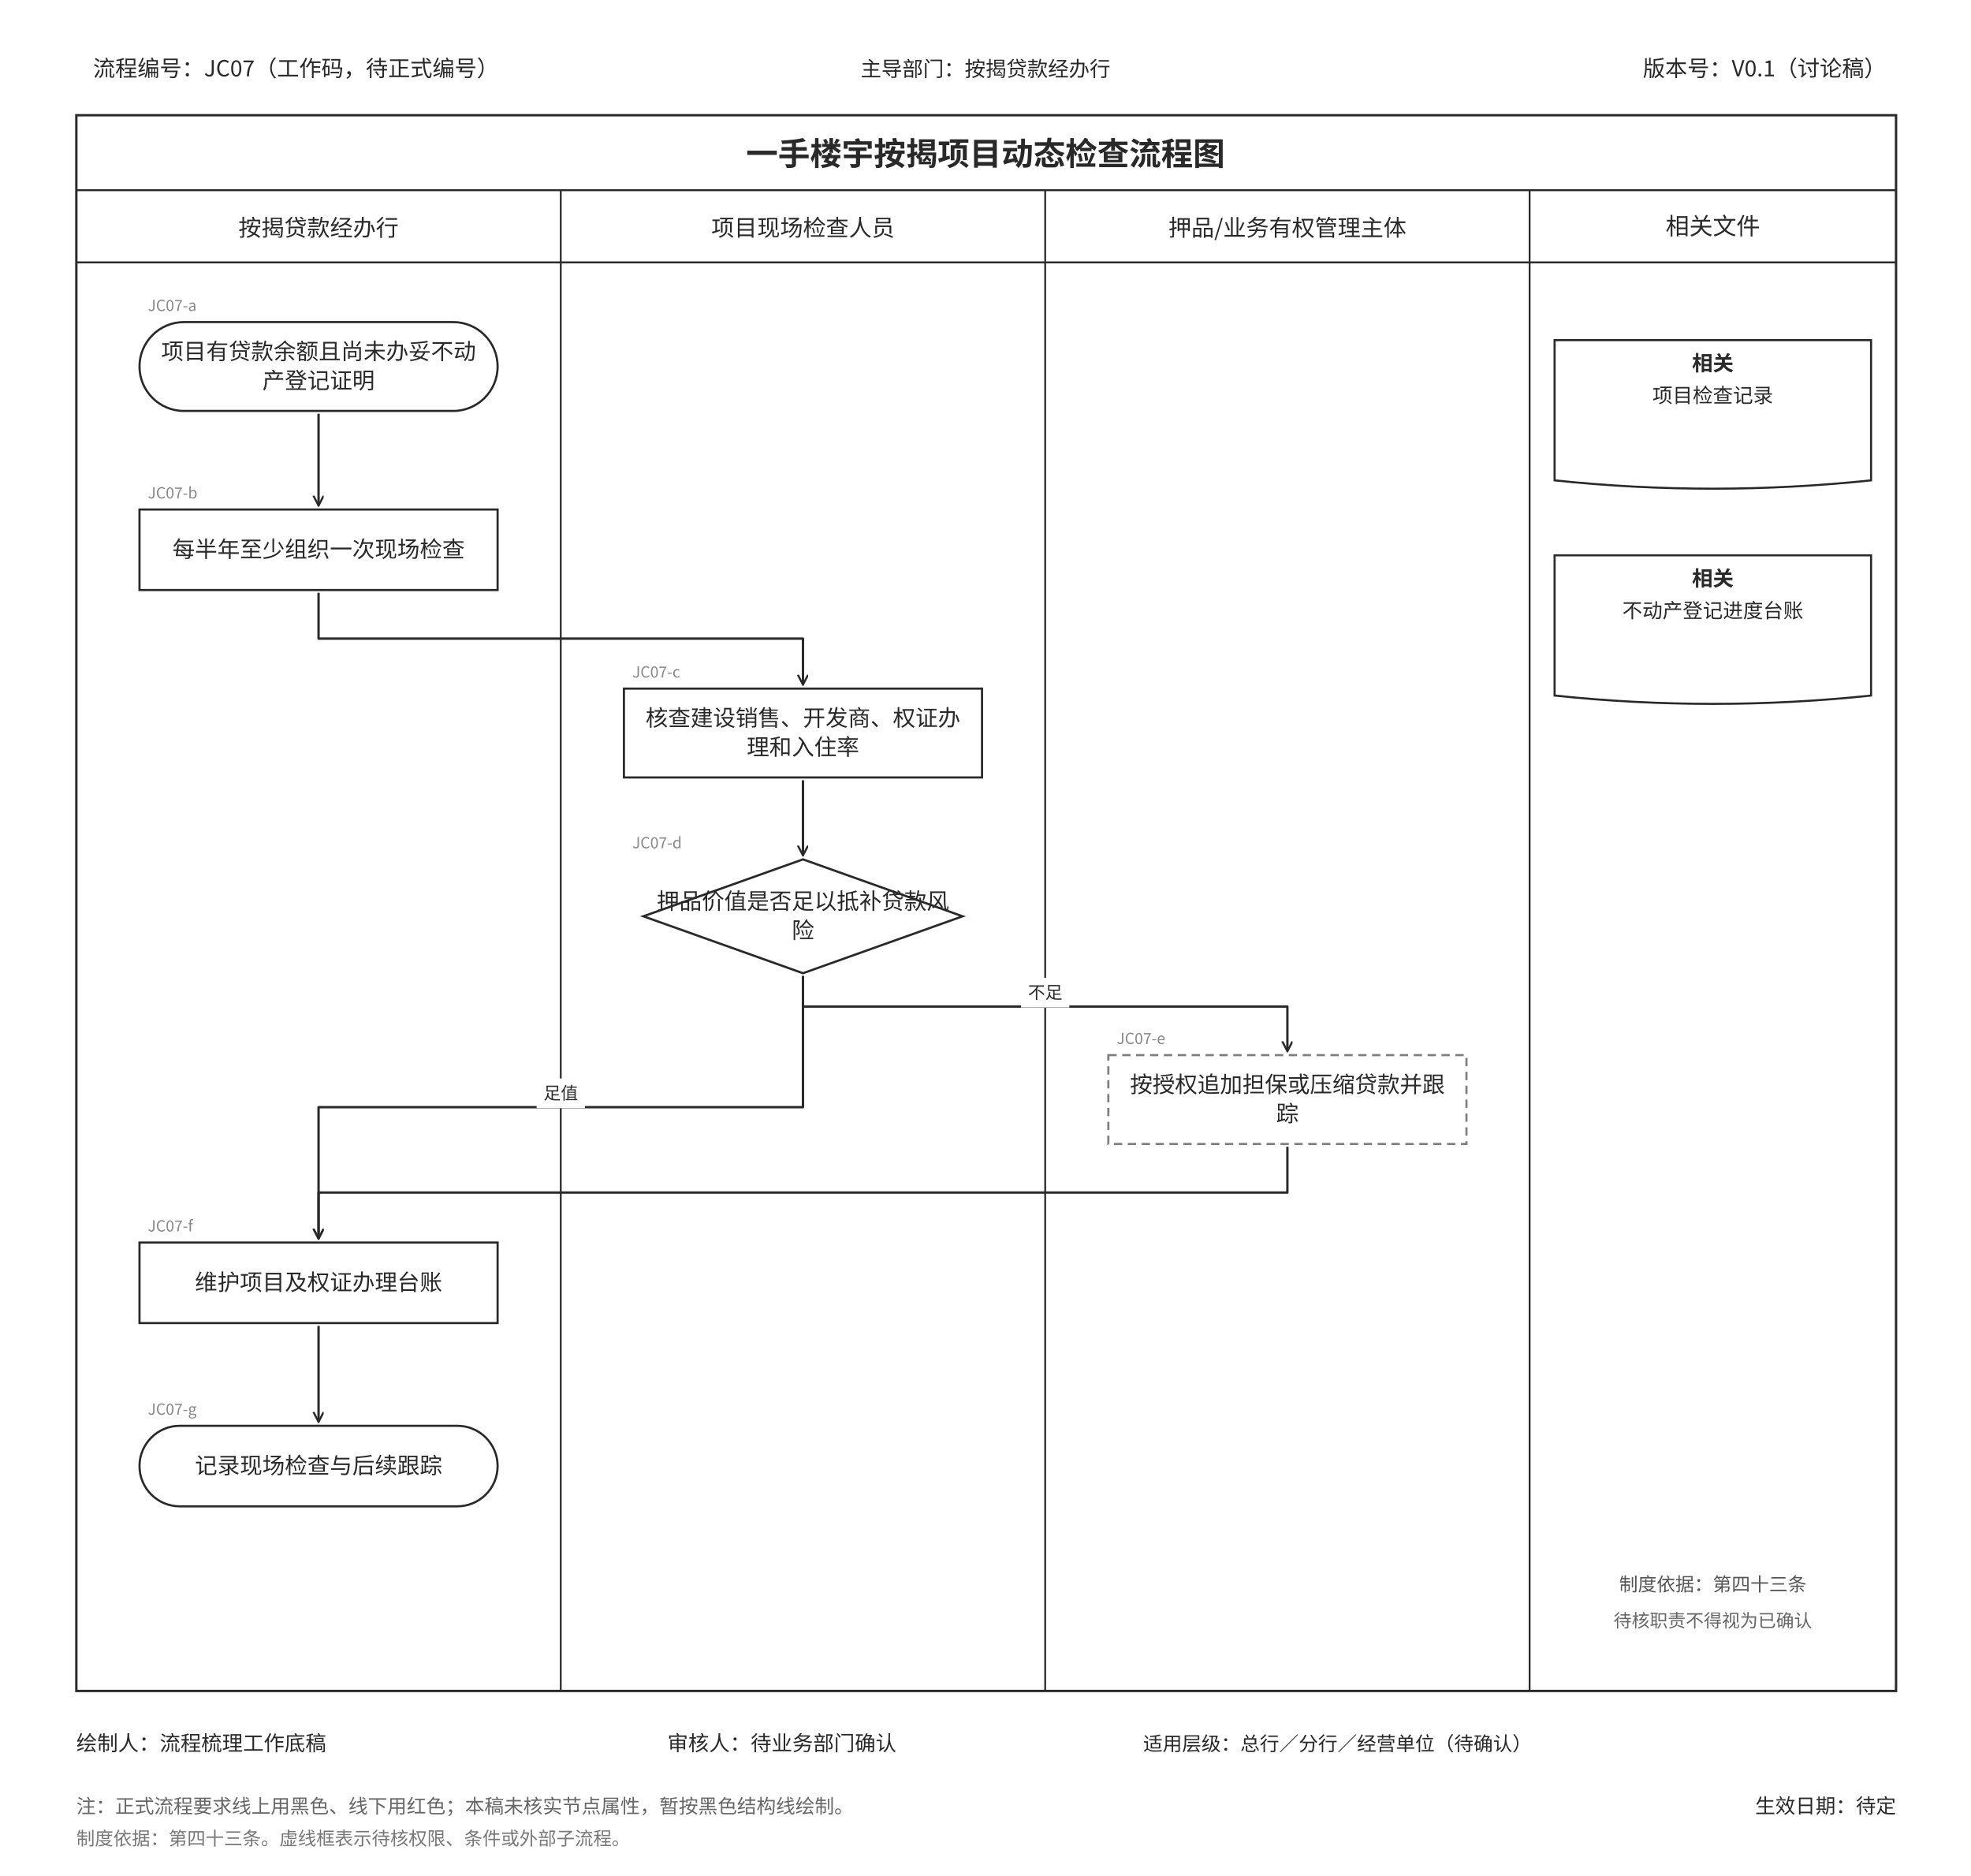
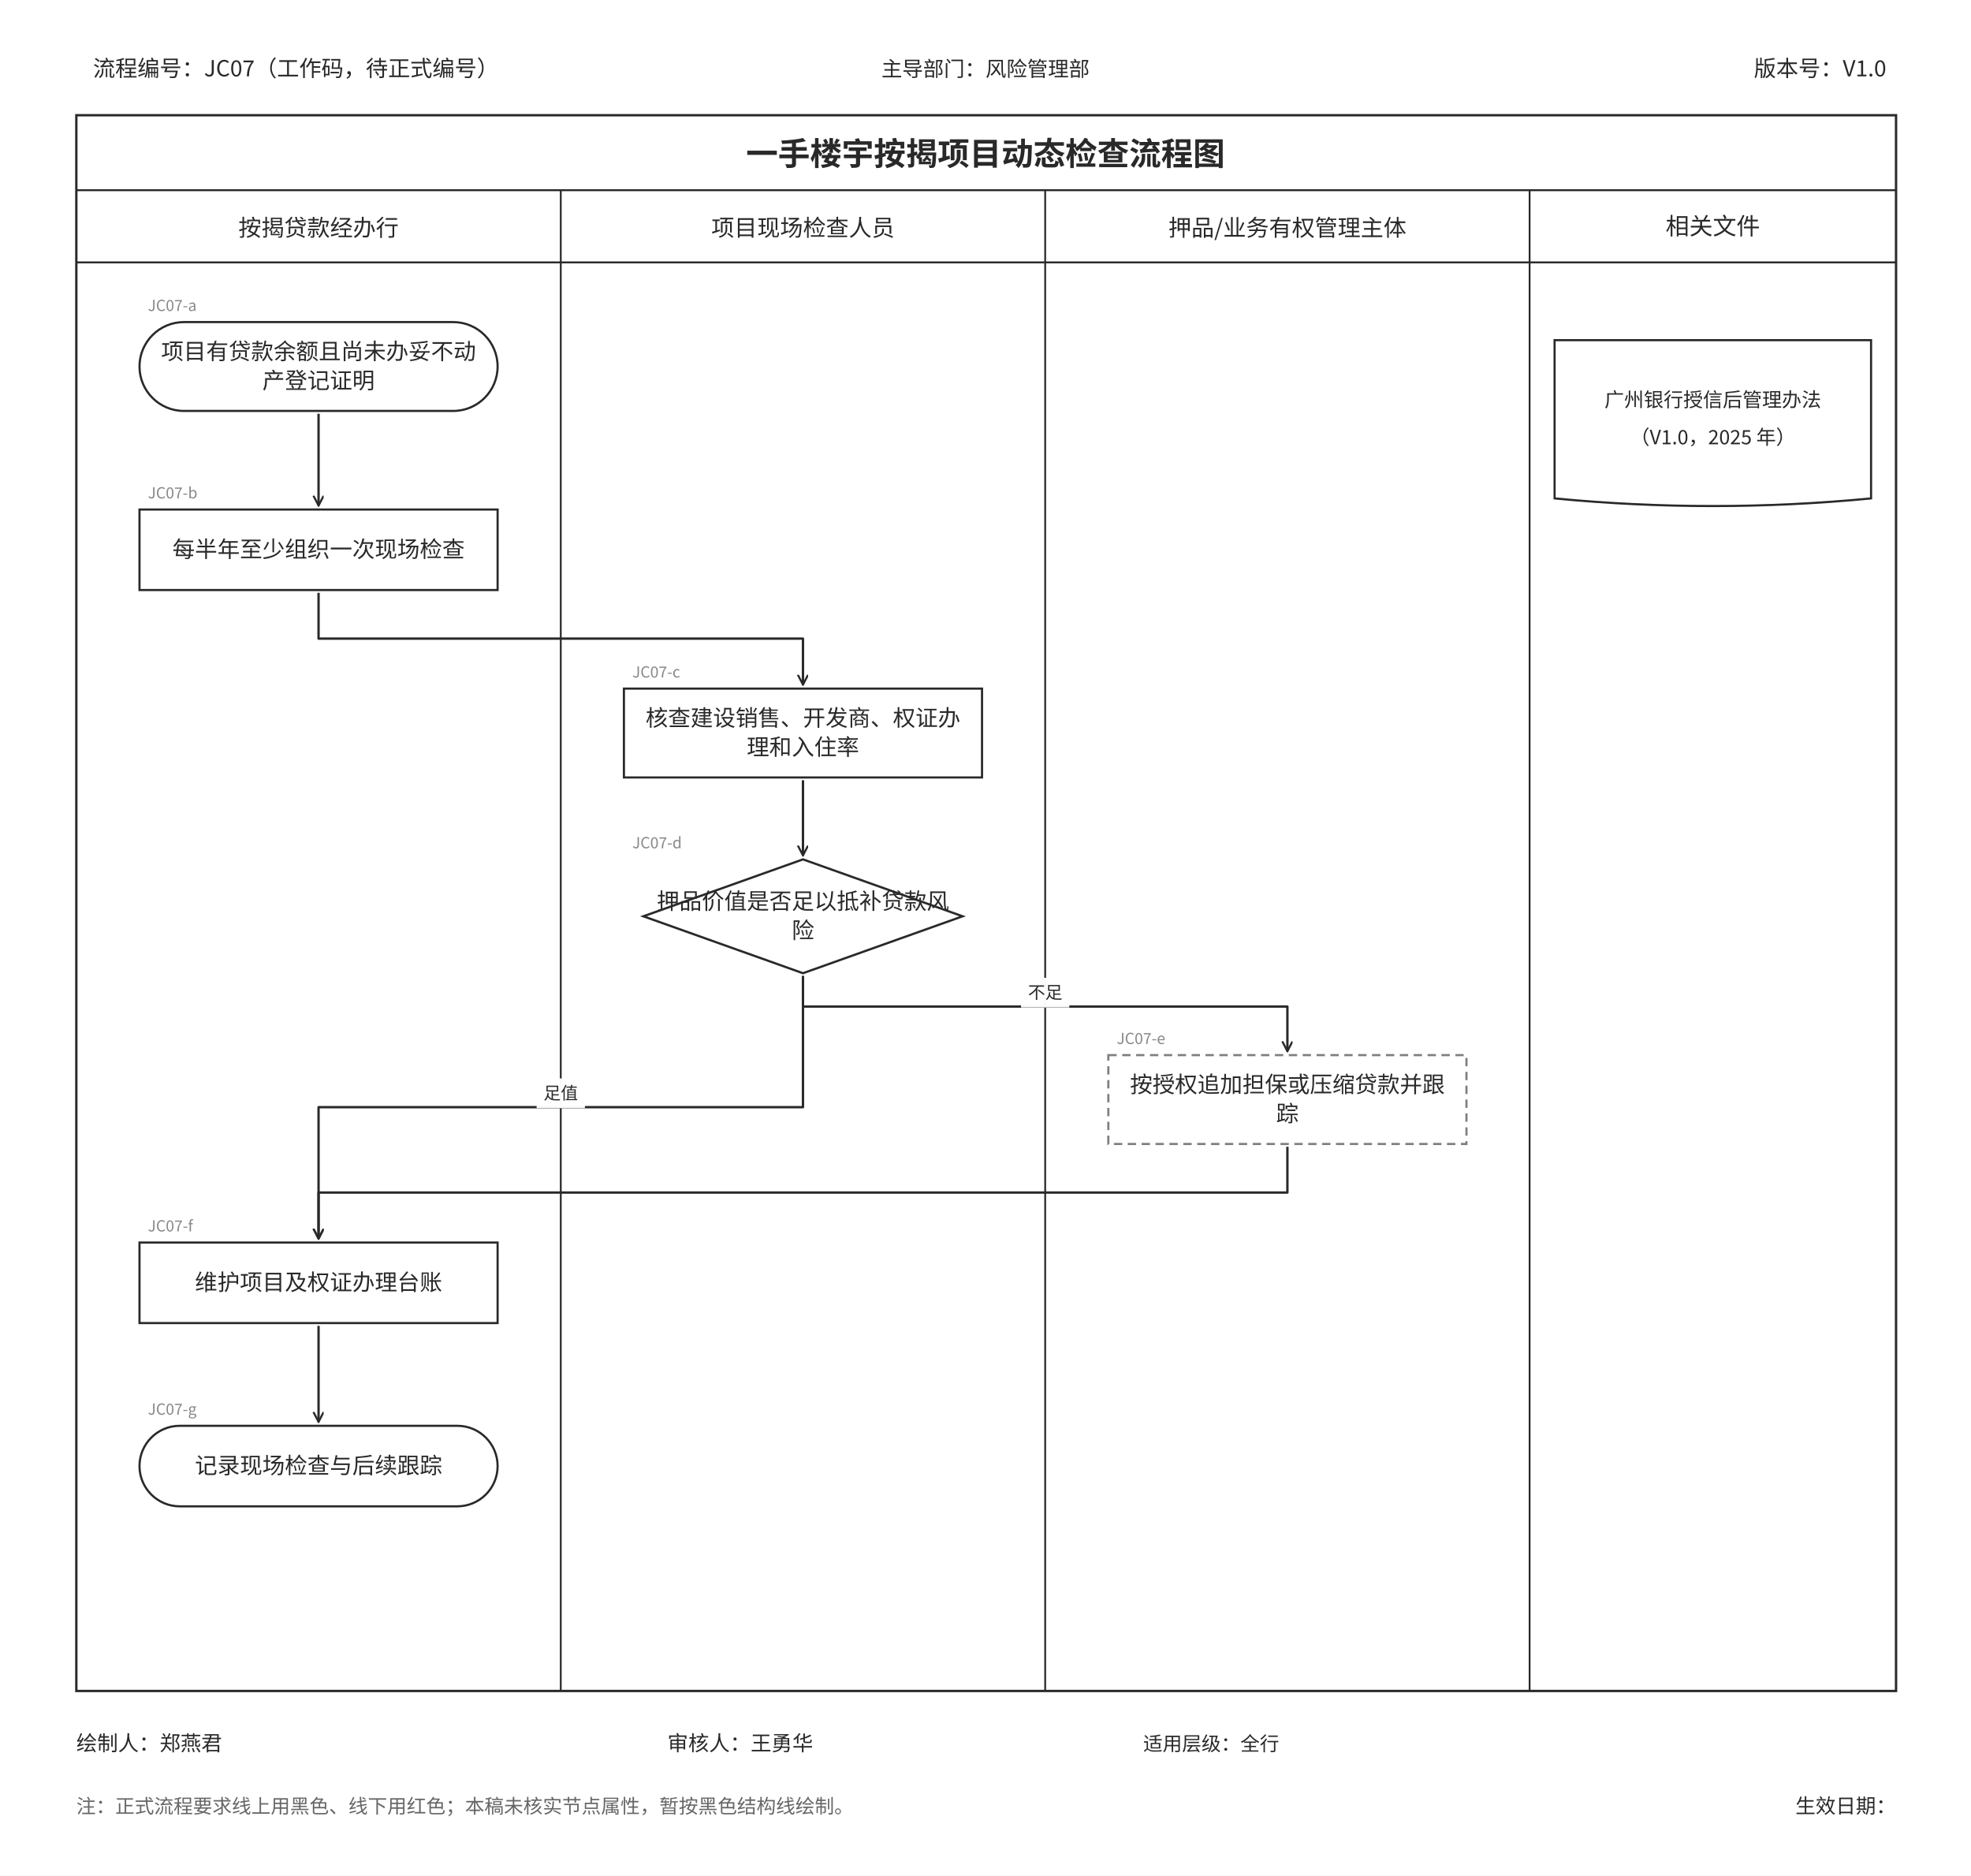
<svg xmlns="http://www.w3.org/2000/svg" width="1420" height="1351" viewBox="0 0 1420 1351">
  <defs>
    <marker id="arr" markerWidth="8" markerHeight="8" refX="7" refY="3.7" orient="auto" markerUnits="userSpaceOnUse">
      <path d="M0 0 L7.2 3.7 L0 7.4" stroke="#292929" stroke-width="1.45" fill="none" />
    </marker>
  </defs>
  <rect width="1420" height="1351" fill="white" />
  <text x="67.0" y="55.0" font-family="Noto Sans CJK SC,Microsoft YaHei,sans-serif" font-size="16" font-weight="400" fill="#292929" text-anchor="start">流程编号：JC07（工作码，待正式编号）</text>
-   <text x="710.0" y="55.0" font-family="Noto Sans CJK SC,Microsoft YaHei,sans-serif" font-size="15" font-weight="400" fill="#292929" text-anchor="middle">主导部门：按揭贷款经办行</text>
-   <text x="1359.0" y="55.0" font-family="Noto Sans CJK SC,Microsoft YaHei,sans-serif" font-size="16" font-weight="400" fill="#292929" text-anchor="end">版本号：V0.1（讨论稿）</text>
+   <text x="710.0" y="55.0" font-family="Noto Sans CJK SC,Microsoft YaHei,sans-serif" font-size="15" font-weight="400" fill="#292929" text-anchor="middle">主导部门：风险管理部</text>
+   <text x="1359.0" y="55.0" font-family="Noto Sans CJK SC,Microsoft YaHei,sans-serif" font-size="16" font-weight="400" fill="#292929" text-anchor="end">版本号：V1.0</text>
  <rect x="55" y="83" width="1311" height="1135" fill="white" stroke="#292929" stroke-width="1.7" />
  <path d="M 55 137 H 1366 M 55 189 H 1366" stroke="#292929" stroke-width="1.4" fill="none" />
  <text x="710.0" y="119.0" font-family="Noto Sans CJK SC,Microsoft YaHei,sans-serif" font-size="23" font-weight="600" fill="#292929" text-anchor="middle">一手楼宇按揭项目动态检查流程图</text>
  <text x="229.5" y="170.0" font-family="Noto Sans CJK SC,Microsoft YaHei,sans-serif" font-size="16.5" font-weight="400" fill="#292929" text-anchor="middle">按揭贷款经办行</text>
  <line x1="404" y1="137" x2="404" y2="1218" stroke="#292929" stroke-width="1.3" />
  <text x="578.5" y="170.0" font-family="Noto Sans CJK SC,Microsoft YaHei,sans-serif" font-size="16.5" font-weight="400" fill="#292929" text-anchor="middle">项目现场检查人员</text>
  <line x1="753" y1="137" x2="753" y2="1218" stroke="#292929" stroke-width="1.3" />
  <text x="927.5" y="170.0" font-family="Noto Sans CJK SC,Microsoft YaHei,sans-serif" font-size="16.5" font-weight="400" fill="#292929" text-anchor="middle">押品/业务有权管理主体</text>
  <line x1="1102" y1="137" x2="1102" y2="1218" stroke="#292929" stroke-width="1.3" />
  <text x="1234.0" y="169.0" font-family="Noto Sans CJK SC,Microsoft YaHei,sans-serif" font-size="17" font-weight="400" fill="#292929" text-anchor="middle">相关文件</text>
-   <path d="M 1120 245 L 1348 245 L 1348 346 Q 1234 358 1120 346 Z" fill="white" stroke="#292929" stroke-width="1.5" />
-   <text x="1234.0" y="267.0" font-family="Noto Sans CJK SC,Microsoft YaHei,sans-serif" font-size="15" font-weight="600" fill="#292929" text-anchor="middle">相关</text>
-   <text x="1234.0" y="290.0" font-family="Noto Sans CJK SC,Microsoft YaHei,sans-serif" font-size="14.5" font-weight="400" fill="#292929" text-anchor="middle">项目检查记录</text>
-   <path d="M 1120 400 L 1348 400 L 1348 501 Q 1234 513 1120 501 Z" fill="white" stroke="#292929" stroke-width="1.5" />
-   <text x="1234.0" y="422.0" font-family="Noto Sans CJK SC,Microsoft YaHei,sans-serif" font-size="15" font-weight="600" fill="#292929" text-anchor="middle">相关</text>
-   <text x="1234.0" y="445.0" font-family="Noto Sans CJK SC,Microsoft YaHei,sans-serif" font-size="14.5" font-weight="400" fill="#292929" text-anchor="middle">不动产登记进度台账</text>
+   <path d="M 1120.0 245.0 L 1348.0 245.0 L 1348.0 359.0 Q 1234.0 370.0 1120.0 359.0 Z" fill="white" stroke="#292929" stroke-width="1.55" />
+   <text x="1234.0" y="293.0" font-family="Noto Sans CJK SC,Microsoft YaHei,sans-serif" font-size="14.2" font-weight="400" fill="#292929" text-anchor="middle">广州银行授信后管理办法</text>
+   <text x="1234.0" y="320.0" font-family="Noto Sans CJK SC,Microsoft YaHei,sans-serif" font-size="14.2" font-weight="400" fill="#292929" text-anchor="middle">（V1.0，2025 年）</text>
  <path d="M 229.5 298 V 364" fill="none" stroke="#292929" stroke-width="1.7" stroke-linejoin="round" marker-end="url(#arr)" />
  <path d="M 229.5 427 V 460 H 578.5 V 493" fill="none" stroke="#292929" stroke-width="1.7" stroke-linejoin="round" marker-end="url(#arr)" />
  <path d="M 578.5 562 V 616" fill="none" stroke="#292929" stroke-width="1.7" stroke-linejoin="round" marker-end="url(#arr)" />
  <path d="M 578.5 703 V 725 H 927.5 V 757" fill="none" stroke="#292929" stroke-width="1.7" stroke-linejoin="round" marker-end="url(#arr)" />
  <path d="M 578.5 703 V 797.5 H 229.5 V 892" fill="none" stroke="#292929" stroke-width="1.7" stroke-linejoin="round" marker-end="url(#arr)" />
  <path d="M 927.5 826 V 859 H 229.5 V 892" fill="none" stroke="#292929" stroke-width="1.7" stroke-linejoin="round" marker-end="url(#arr)" />
  <path d="M 229.5 955 V 1024" fill="none" stroke="#292929" stroke-width="1.7" stroke-linejoin="round" marker-end="url(#arr)" />
  <rect x="735.6" y="704.3" width="34.8" height="21.4" fill="white" opacity=".97" />
  <text x="753.0" y="719.3" font-family="Noto Sans CJK SC,Microsoft YaHei,sans-serif" font-size="12.4" font-weight="400" fill="#292929" text-anchor="middle">不足</text>
  <rect x="386.6" y="776.8" width="34.8" height="21.4" fill="white" opacity=".97" />
  <text x="404.0" y="791.8" font-family="Noto Sans CJK SC,Microsoft YaHei,sans-serif" font-size="12.4" font-weight="400" fill="#292929" text-anchor="middle">足值</text>
  <rect x="100.5" y="232" width="258" height="64" rx="32" fill="white" stroke="#292929" stroke-width="1.55" />
  <text x="229.5" y="258.9" font-family="Noto Sans CJK SC,Microsoft YaHei,sans-serif" font-size="16.2" font-weight="400" fill="#292929" text-anchor="middle">项目有贷款余额且尚未办妥不动</text>
  <text x="229.5" y="279.9" font-family="Noto Sans CJK SC,Microsoft YaHei,sans-serif" font-size="16.2" font-weight="400" fill="#292929" text-anchor="middle">产登记证明</text>
  <text x="106.5" y="224.0" font-family="Noto Sans CJK SC,Microsoft YaHei,sans-serif" font-size="11" font-weight="400" fill="#888" text-anchor="start">JC07-a</text>
  <rect x="100.5" y="367" width="258" height="58" rx="0" fill="white" stroke="#292929" stroke-width="1.55" />
  <text x="229.5" y="401.4" font-family="Noto Sans CJK SC,Microsoft YaHei,sans-serif" font-size="16.2" font-weight="400" fill="#292929" text-anchor="middle">每半年至少组织一次现场检查</text>
  <text x="106.5" y="359.0" font-family="Noto Sans CJK SC,Microsoft YaHei,sans-serif" font-size="11" font-weight="400" fill="#888" text-anchor="start">JC07-b</text>
  <rect x="100.5" y="895" width="258" height="58" rx="0" fill="white" stroke="#292929" stroke-width="1.55" />
  <text x="229.5" y="929.4" font-family="Noto Sans CJK SC,Microsoft YaHei,sans-serif" font-size="16.2" font-weight="400" fill="#292929" text-anchor="middle">维护项目及权证办理台账</text>
  <text x="106.5" y="887.0" font-family="Noto Sans CJK SC,Microsoft YaHei,sans-serif" font-size="11" font-weight="400" fill="#888" text-anchor="start">JC07-f</text>
  <rect x="100.5" y="1027" width="258" height="58" rx="29" fill="white" stroke="#292929" stroke-width="1.55" />
  <text x="229.5" y="1061.4" font-family="Noto Sans CJK SC,Microsoft YaHei,sans-serif" font-size="16.2" font-weight="400" fill="#292929" text-anchor="middle">记录现场检查与后续跟踪</text>
  <text x="106.5" y="1019.0" font-family="Noto Sans CJK SC,Microsoft YaHei,sans-serif" font-size="11" font-weight="400" fill="#888" text-anchor="start">JC07-g</text>
  <rect x="449.5" y="496" width="258" height="64" rx="0" fill="white" stroke="#292929" stroke-width="1.55" />
  <text x="578.5" y="522.9" font-family="Noto Sans CJK SC,Microsoft YaHei,sans-serif" font-size="16.2" font-weight="400" fill="#292929" text-anchor="middle">核查建设销售、开发商、权证办</text>
  <text x="578.5" y="543.9" font-family="Noto Sans CJK SC,Microsoft YaHei,sans-serif" font-size="16.2" font-weight="400" fill="#292929" text-anchor="middle">理和入住率</text>
  <text x="455.5" y="488.0" font-family="Noto Sans CJK SC,Microsoft YaHei,sans-serif" font-size="11" font-weight="400" fill="#888" text-anchor="start">JC07-c</text>
  <path d="M 578.5 619 L 693.5 660 L 578.5 701 L 463.5 660 Z" fill="white" stroke="#292929" stroke-width="1.6" />
  <text x="578.5" y="654.9" font-family="Noto Sans CJK SC,Microsoft YaHei,sans-serif" font-size="16.2" font-weight="400" fill="#292929" text-anchor="middle">押品价值是否足以抵补贷款风</text>
  <text x="578.5" y="675.9" font-family="Noto Sans CJK SC,Microsoft YaHei,sans-serif" font-size="16.2" font-weight="400" fill="#292929" text-anchor="middle">险</text>
  <text x="455.5" y="611.0" font-family="Noto Sans CJK SC,Microsoft YaHei,sans-serif" font-size="11" font-weight="400" fill="#888" text-anchor="start">JC07-d</text>
  <rect x="798.5" y="760" width="258" height="64" rx="0" fill="white" stroke="#7e7e7e" stroke-width="1.55" stroke-dasharray="6 4" />
  <text x="927.5" y="786.9" font-family="Noto Sans CJK SC,Microsoft YaHei,sans-serif" font-size="16.2" font-weight="400" fill="#292929" text-anchor="middle">按授权追加担保或压缩贷款并跟</text>
  <text x="927.5" y="807.9" font-family="Noto Sans CJK SC,Microsoft YaHei,sans-serif" font-size="16.2" font-weight="400" fill="#292929" text-anchor="middle">踪</text>
  <text x="804.5" y="752.0" font-family="Noto Sans CJK SC,Microsoft YaHei,sans-serif" font-size="11" font-weight="400" fill="#888" text-anchor="start">JC07-e</text>
-   <text x="1234.0" y="1146.0" font-family="Noto Sans CJK SC,Microsoft YaHei,sans-serif" font-size="13.5" font-weight="400" fill="#555" text-anchor="middle">制度依据：第四十三条</text>
-   <text x="1234.0" y="1172.0" font-family="Noto Sans CJK SC,Microsoft YaHei,sans-serif" font-size="13" font-weight="400" fill="#666" text-anchor="middle">待核职责不得视为已确认</text>
-   <text x="55.0" y="1261.0" font-family="Noto Sans CJK SC,Microsoft YaHei,sans-serif" font-size="15" font-weight="400" fill="#292929" text-anchor="start">绘制人：流程梳理工作底稿</text>
-   <text x="480.8" y="1261.0" font-family="Noto Sans CJK SC,Microsoft YaHei,sans-serif" font-size="15" font-weight="400" fill="#292929" text-anchor="start">审核人：待业务部门确认</text>
-   <text x="823.6" y="1261.0" font-family="Noto Sans CJK SC,Microsoft YaHei,sans-serif" font-size="14" font-weight="400" fill="#292929" text-anchor="start">适用层级：总行／分行／经营单位（待确认）</text>
+   <text x="55.0" y="1261.0" font-family="Noto Sans CJK SC,Microsoft YaHei,sans-serif" font-size="15" font-weight="400" fill="#292929" text-anchor="start">绘制人：郑燕君</text>
+   <text x="480.8" y="1261.0" font-family="Noto Sans CJK SC,Microsoft YaHei,sans-serif" font-size="15" font-weight="400" fill="#292929" text-anchor="start">审核人：王勇华</text>
+   <text x="823.6" y="1261.0" font-family="Noto Sans CJK SC,Microsoft YaHei,sans-serif" font-size="14" font-weight="400" fill="#292929" text-anchor="start">适用层级：全行</text>
  <text x="55.0" y="1306.0" font-family="Noto Sans CJK SC,Microsoft YaHei,sans-serif" font-size="14" font-weight="400" fill="#666" text-anchor="start">注：正式流程要求线上用黑色、线下用红色；本稿未核实节点属性，暂按黑色结构线绘制。</text>
-   <text x="1366.0" y="1306.0" font-family="Noto Sans CJK SC,Microsoft YaHei,sans-serif" font-size="14.5" font-weight="400" fill="#292929" text-anchor="end">生效日期：待定</text>
-   <text x="55.0" y="1329.0" font-family="Noto Sans CJK SC,Microsoft YaHei,sans-serif" font-size="13.3" font-weight="400" fill="#777" text-anchor="start">制度依据：第四十三条。虚线框表示待核权限、条件或外部子流程。</text>
+   <text x="1366.0" y="1306.0" font-family="Noto Sans CJK SC,Microsoft YaHei,sans-serif" font-size="14.5" font-weight="400" fill="#292929" text-anchor="end">生效日期：</text>
</svg>
